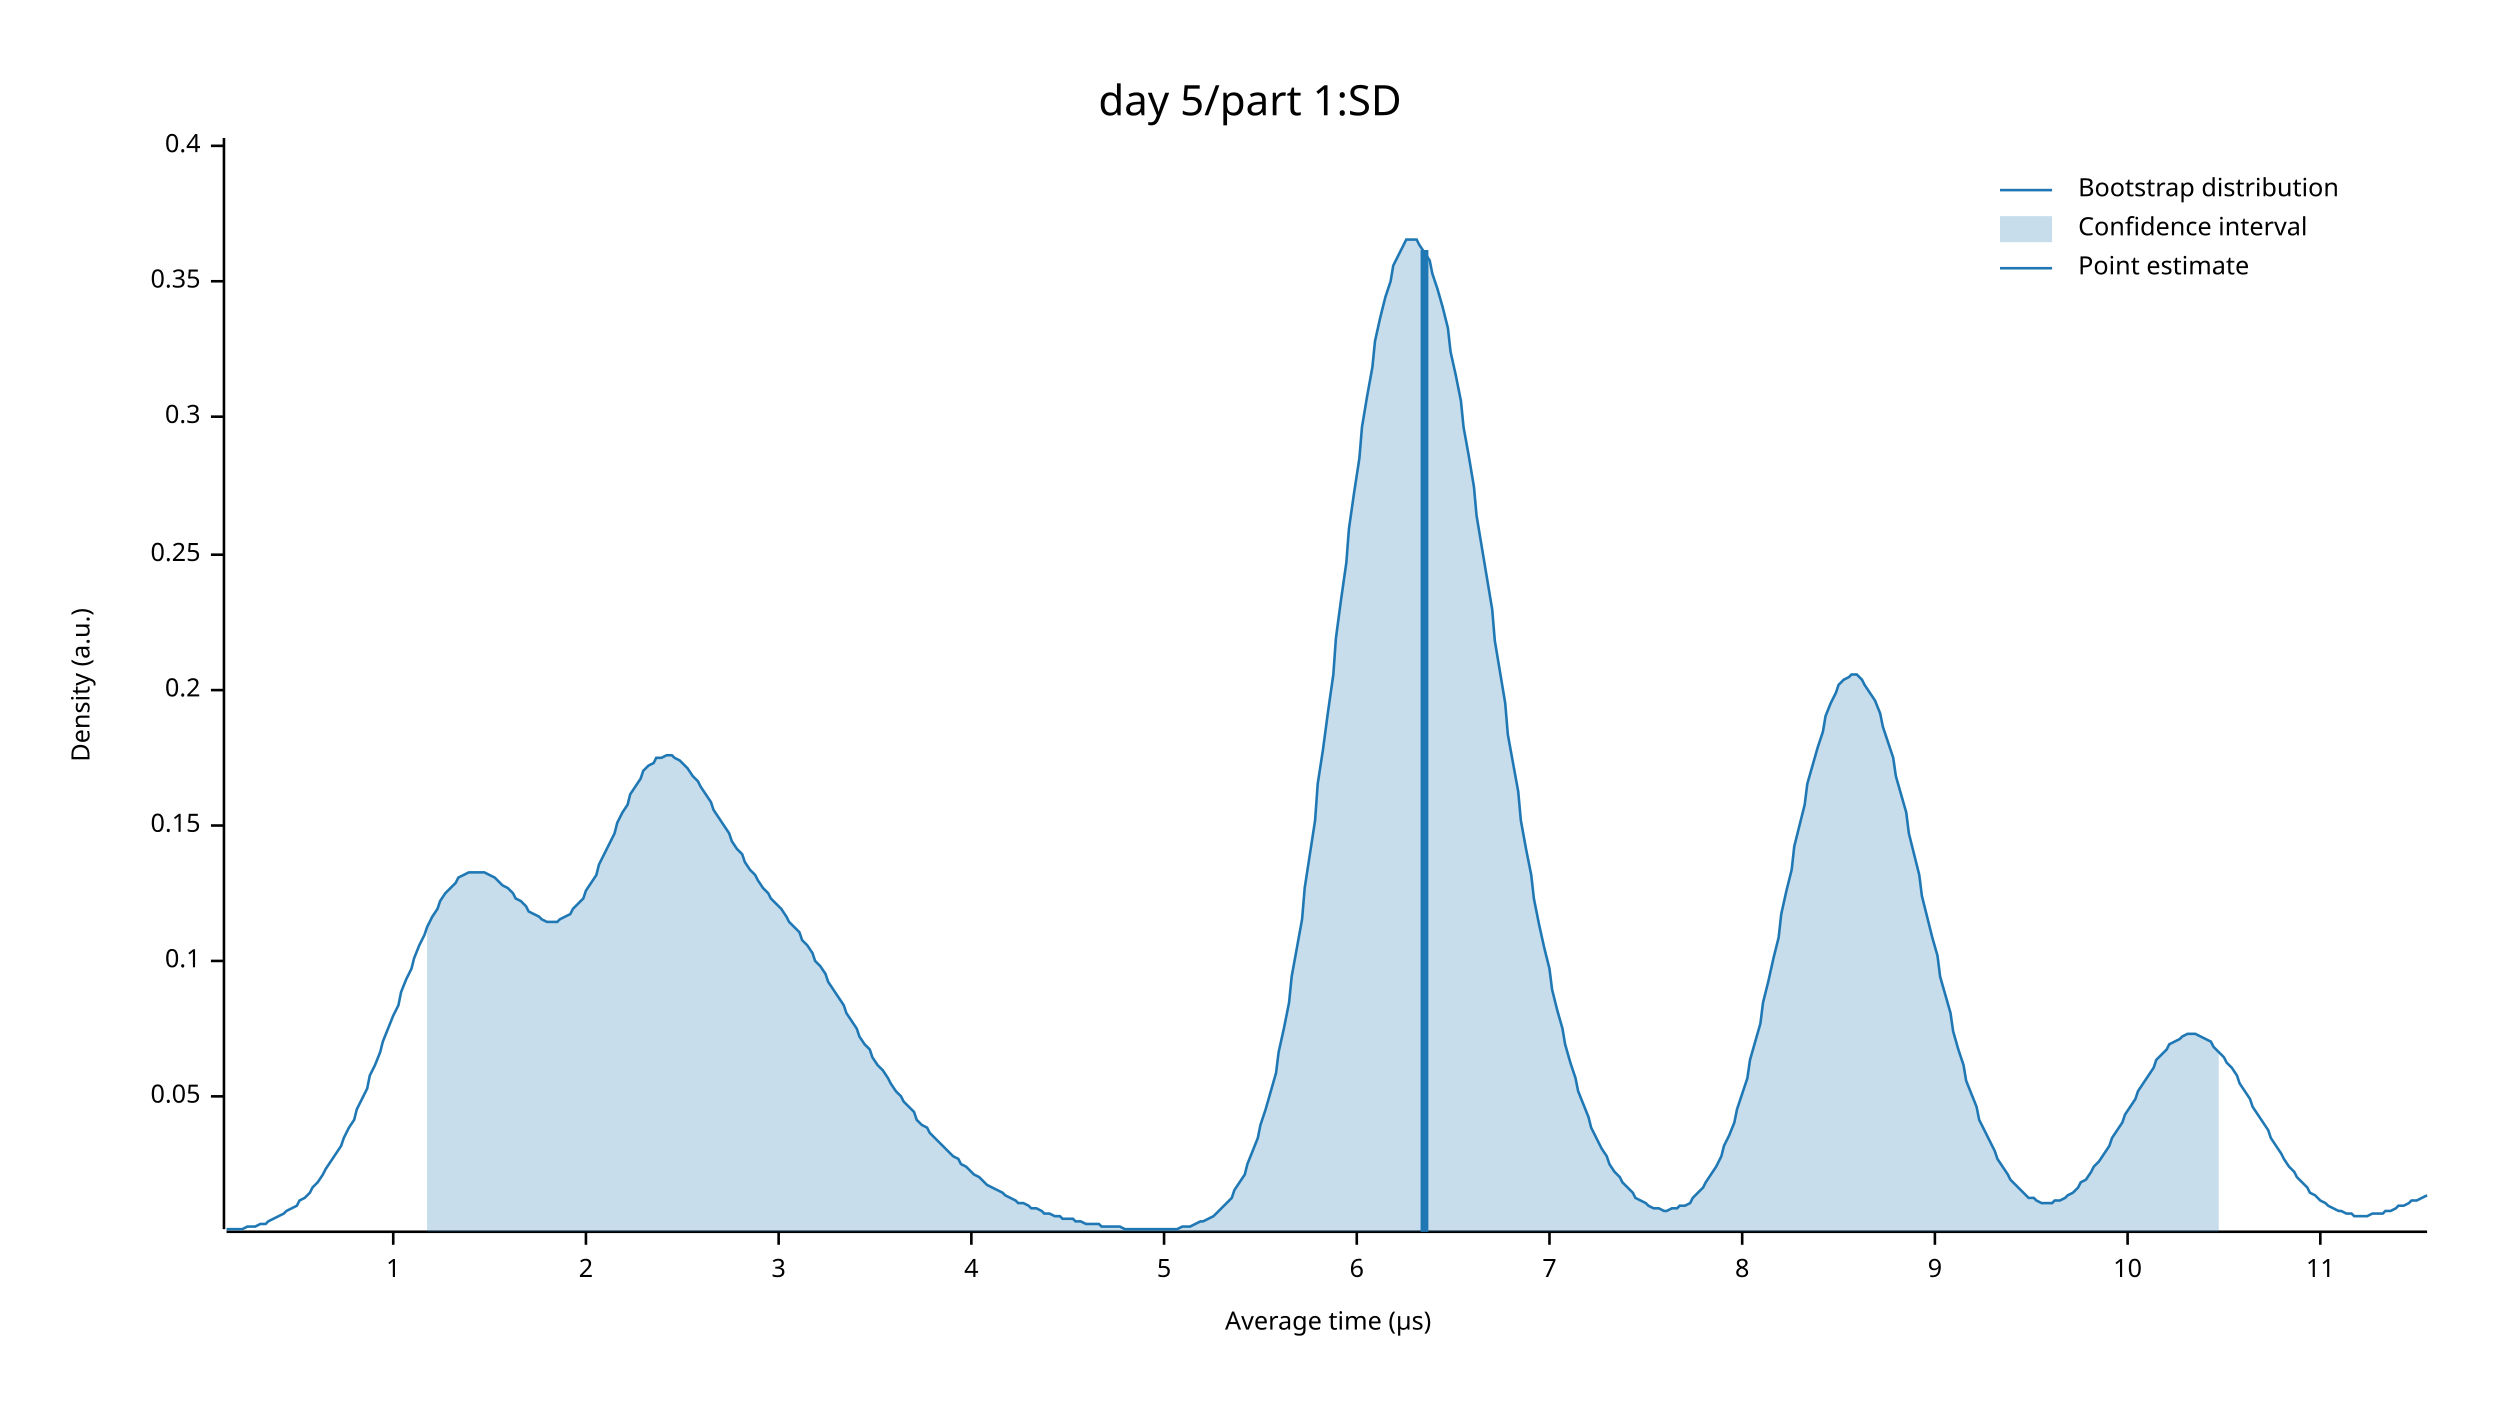
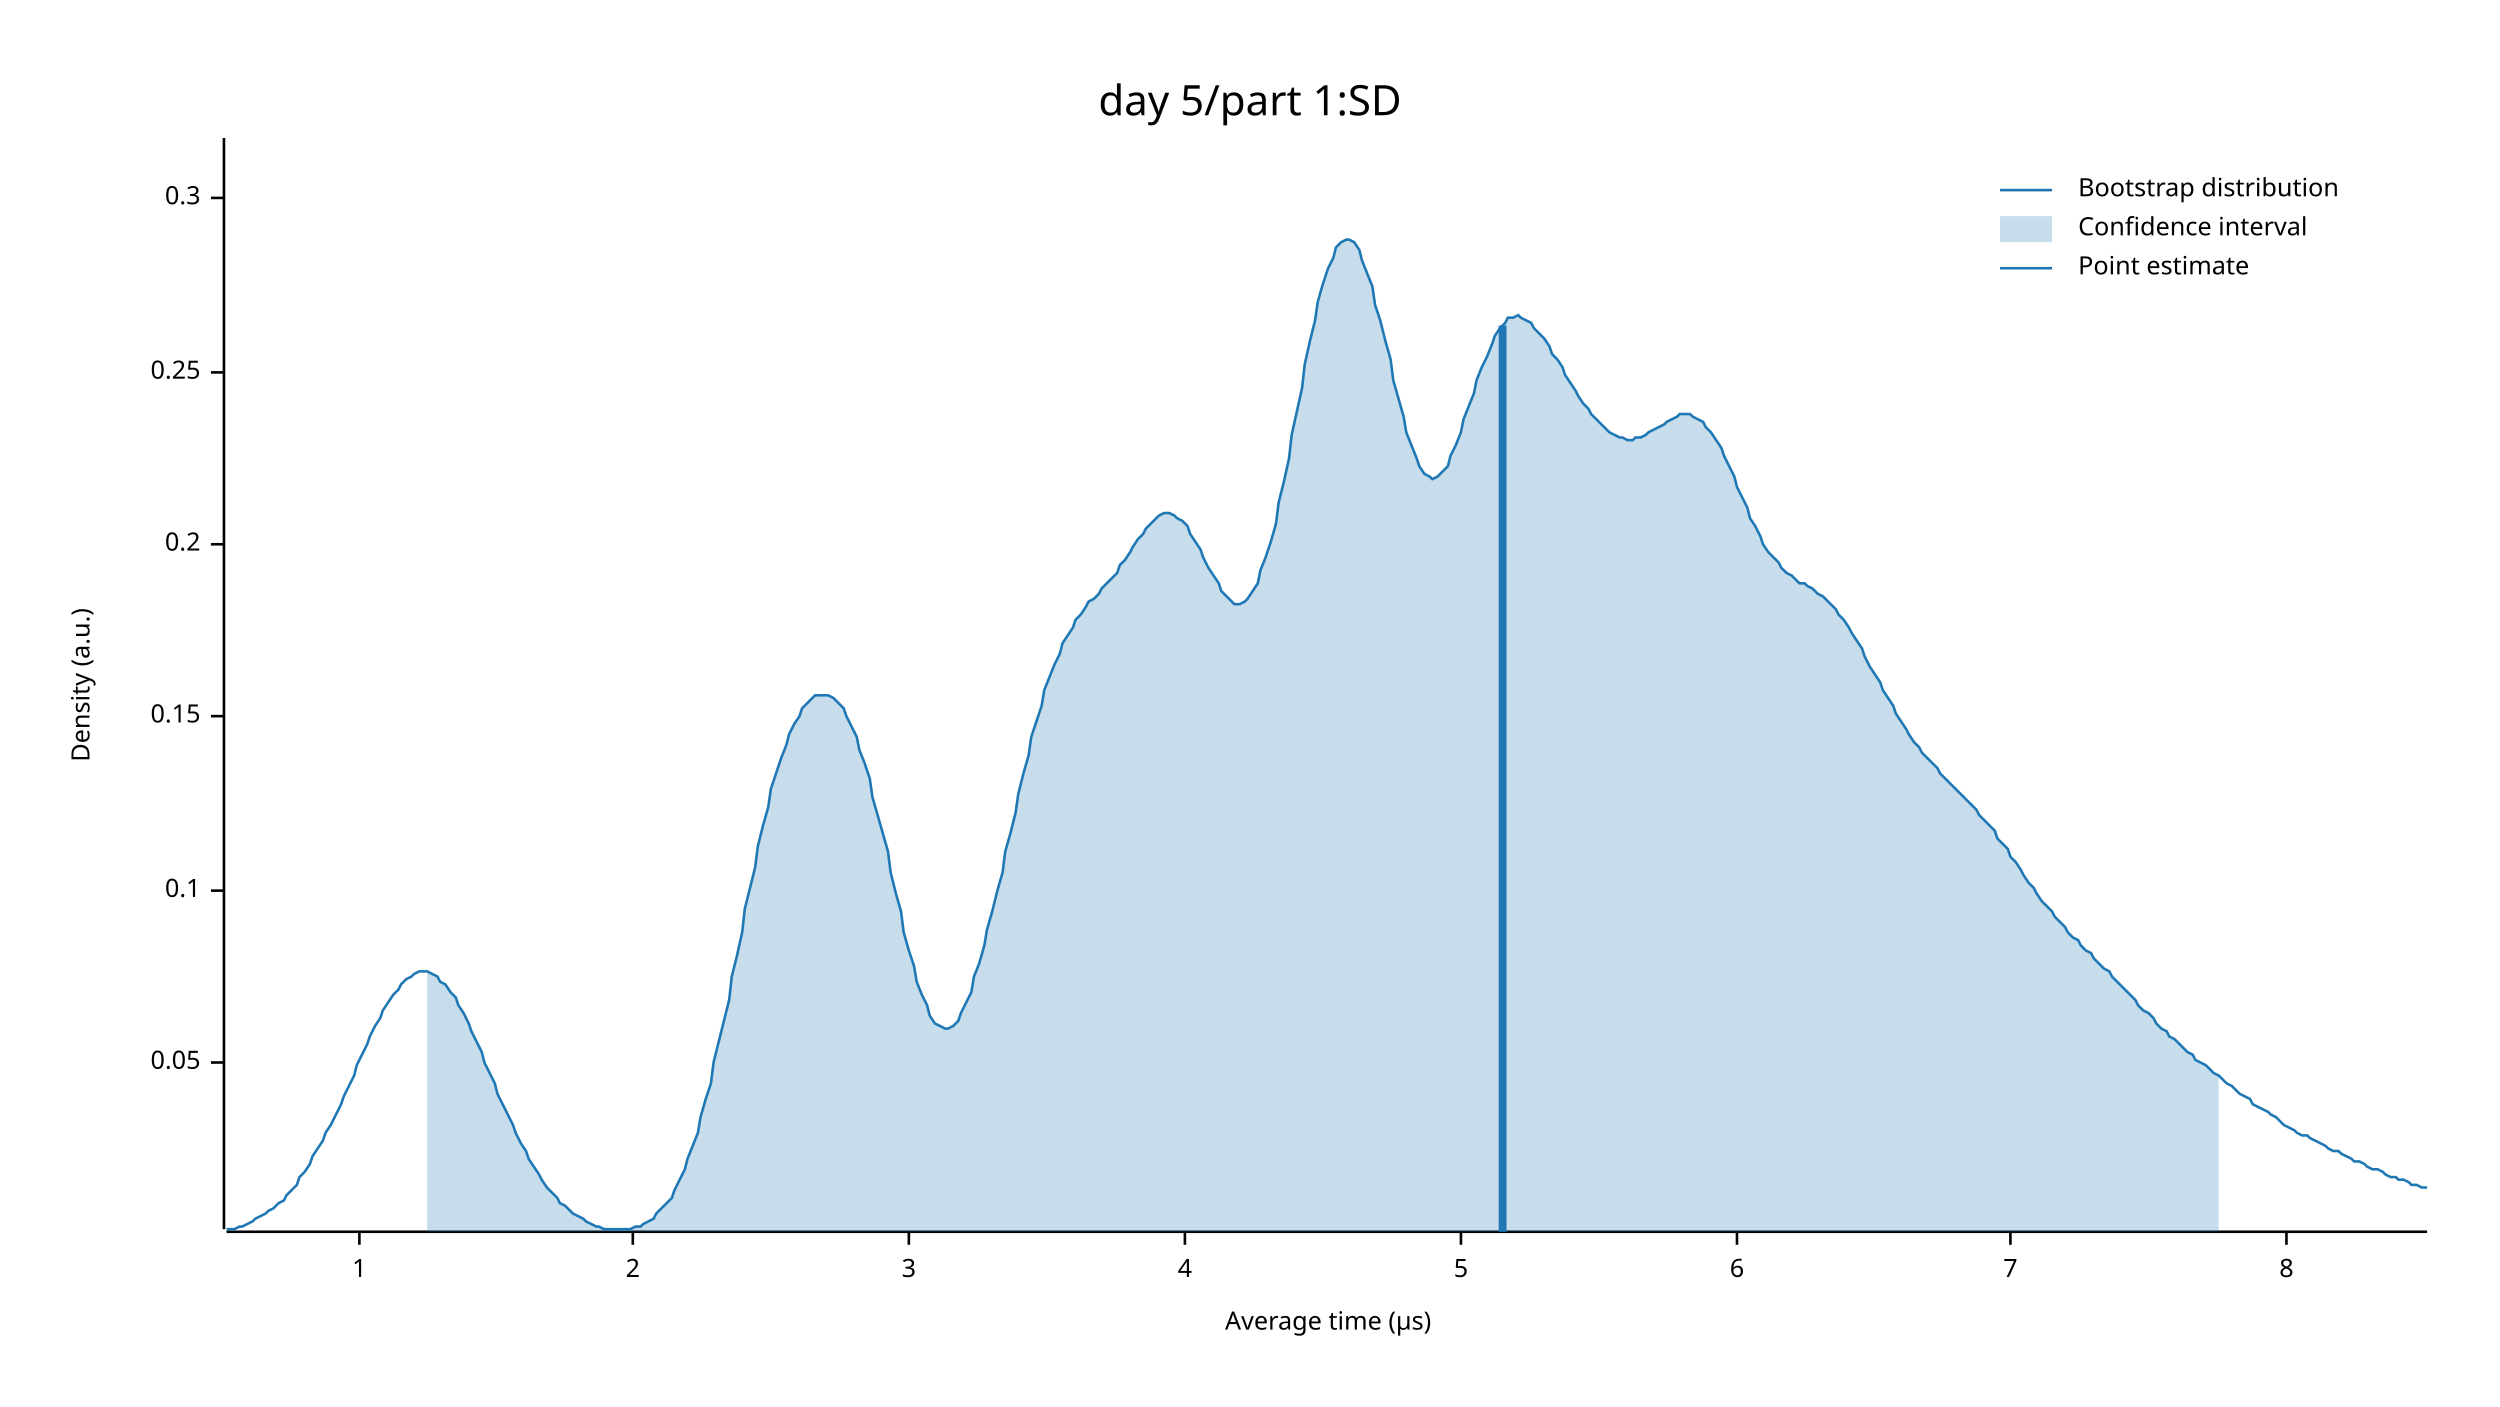
<svg xmlns="http://www.w3.org/2000/svg" width="960" height="540" viewBox="0 0 960 540">
  <text x="480" y="32" dy="0.76em" text-anchor="middle" font-family="sans-serif" font-size="16.129" opacity="1" fill="#000000">
day 5/part 1:SD
</text>
  <text x="27" y="263" dy="0.76em" text-anchor="middle" font-family="sans-serif" font-size="9.677" opacity="1" fill="#000000" transform="rotate(270, 27, 263)">
Density (a.u.)
</text>
  <text x="510" y="513" dy="-0.5ex" text-anchor="middle" font-family="sans-serif" font-size="9.677" opacity="1" fill="#000000">
Average time (µs)
</text>
  <polyline fill="none" opacity="1" stroke="#000000" stroke-width="1" points="86,53 86,472 " />
-   <text x="77" y="421" dy="0.5ex" text-anchor="end" font-family="sans-serif" font-size="9.677" opacity="1" fill="#000000">
+   <text x="77" y="408" dy="0.5ex" text-anchor="end" font-family="sans-serif" font-size="9.677" opacity="1" fill="#000000">
0.05
</text>
-   <polyline fill="none" opacity="1" stroke="#000000" stroke-width="1" points="81,421 86,421 " />
-   <text x="77" y="369" dy="0.5ex" text-anchor="end" font-family="sans-serif" font-size="9.677" opacity="1" fill="#000000">
+   <polyline fill="none" opacity="1" stroke="#000000" stroke-width="1" points="81,408 86,408 " />
+   <text x="77" y="342" dy="0.5ex" text-anchor="end" font-family="sans-serif" font-size="9.677" opacity="1" fill="#000000">
0.1
</text>
-   <polyline fill="none" opacity="1" stroke="#000000" stroke-width="1" points="81,369 86,369 " />
-   <text x="77" y="317" dy="0.5ex" text-anchor="end" font-family="sans-serif" font-size="9.677" opacity="1" fill="#000000">
+   <polyline fill="none" opacity="1" stroke="#000000" stroke-width="1" points="81,342 86,342 " />
+   <text x="77" y="275" dy="0.5ex" text-anchor="end" font-family="sans-serif" font-size="9.677" opacity="1" fill="#000000">
0.15
</text>
-   <polyline fill="none" opacity="1" stroke="#000000" stroke-width="1" points="81,317 86,317 " />
-   <text x="77" y="265" dy="0.5ex" text-anchor="end" font-family="sans-serif" font-size="9.677" opacity="1" fill="#000000">
+   <polyline fill="none" opacity="1" stroke="#000000" stroke-width="1" points="81,275 86,275 " />
+   <text x="77" y="209" dy="0.5ex" text-anchor="end" font-family="sans-serif" font-size="9.677" opacity="1" fill="#000000">
0.2
</text>
-   <polyline fill="none" opacity="1" stroke="#000000" stroke-width="1" points="81,265 86,265 " />
-   <text x="77" y="213" dy="0.5ex" text-anchor="end" font-family="sans-serif" font-size="9.677" opacity="1" fill="#000000">
+   <polyline fill="none" opacity="1" stroke="#000000" stroke-width="1" points="81,209 86,209 " />
+   <text x="77" y="143" dy="0.5ex" text-anchor="end" font-family="sans-serif" font-size="9.677" opacity="1" fill="#000000">
0.25
</text>
-   <polyline fill="none" opacity="1" stroke="#000000" stroke-width="1" points="81,213 86,213 " />
-   <text x="77" y="160" dy="0.5ex" text-anchor="end" font-family="sans-serif" font-size="9.677" opacity="1" fill="#000000">
+   <polyline fill="none" opacity="1" stroke="#000000" stroke-width="1" points="81,143 86,143 " />
+   <text x="77" y="76" dy="0.5ex" text-anchor="end" font-family="sans-serif" font-size="9.677" opacity="1" fill="#000000">
0.3
</text>
-   <polyline fill="none" opacity="1" stroke="#000000" stroke-width="1" points="81,160 86,160 " />
-   <text x="77" y="108" dy="0.5ex" text-anchor="end" font-family="sans-serif" font-size="9.677" opacity="1" fill="#000000">
- 0.35
- </text>
-   <polyline fill="none" opacity="1" stroke="#000000" stroke-width="1" points="81,108 86,108 " />
-   <text x="77" y="56" dy="0.5ex" text-anchor="end" font-family="sans-serif" font-size="9.677" opacity="1" fill="#000000">
- 0.4
- </text>
-   <polyline fill="none" opacity="1" stroke="#000000" stroke-width="1" points="81,56 86,56 " />
+   <polyline fill="none" opacity="1" stroke="#000000" stroke-width="1" points="81,76 86,76 " />
  <polyline fill="none" opacity="1" stroke="#000000" stroke-width="1" points="87,473 932,473 " />
-   <text x="151" y="483" dy="0.76em" text-anchor="middle" font-family="sans-serif" font-size="9.677" opacity="1" fill="#000000">
+   <text x="138" y="483" dy="0.76em" text-anchor="middle" font-family="sans-serif" font-size="9.677" opacity="1" fill="#000000">
1
</text>
-   <polyline fill="none" opacity="1" stroke="#000000" stroke-width="1" points="151,473 151,478 " />
-   <text x="225" y="483" dy="0.76em" text-anchor="middle" font-family="sans-serif" font-size="9.677" opacity="1" fill="#000000">
+   <polyline fill="none" opacity="1" stroke="#000000" stroke-width="1" points="138,473 138,478 " />
+   <text x="243" y="483" dy="0.76em" text-anchor="middle" font-family="sans-serif" font-size="9.677" opacity="1" fill="#000000">
2
</text>
-   <polyline fill="none" opacity="1" stroke="#000000" stroke-width="1" points="225,473 225,478 " />
-   <text x="299" y="483" dy="0.76em" text-anchor="middle" font-family="sans-serif" font-size="9.677" opacity="1" fill="#000000">
+   <polyline fill="none" opacity="1" stroke="#000000" stroke-width="1" points="243,473 243,478 " />
+   <text x="349" y="483" dy="0.76em" text-anchor="middle" font-family="sans-serif" font-size="9.677" opacity="1" fill="#000000">
3
</text>
-   <polyline fill="none" opacity="1" stroke="#000000" stroke-width="1" points="299,473 299,478 " />
-   <text x="373" y="483" dy="0.76em" text-anchor="middle" font-family="sans-serif" font-size="9.677" opacity="1" fill="#000000">
+   <polyline fill="none" opacity="1" stroke="#000000" stroke-width="1" points="349,473 349,478 " />
+   <text x="455" y="483" dy="0.76em" text-anchor="middle" font-family="sans-serif" font-size="9.677" opacity="1" fill="#000000">
4
</text>
-   <polyline fill="none" opacity="1" stroke="#000000" stroke-width="1" points="373,473 373,478 " />
-   <text x="447" y="483" dy="0.76em" text-anchor="middle" font-family="sans-serif" font-size="9.677" opacity="1" fill="#000000">
+   <polyline fill="none" opacity="1" stroke="#000000" stroke-width="1" points="455,473 455,478 " />
+   <text x="561" y="483" dy="0.76em" text-anchor="middle" font-family="sans-serif" font-size="9.677" opacity="1" fill="#000000">
5
</text>
-   <polyline fill="none" opacity="1" stroke="#000000" stroke-width="1" points="447,473 447,478 " />
-   <text x="521" y="483" dy="0.76em" text-anchor="middle" font-family="sans-serif" font-size="9.677" opacity="1" fill="#000000">
+   <polyline fill="none" opacity="1" stroke="#000000" stroke-width="1" points="561,473 561,478 " />
+   <text x="667" y="483" dy="0.76em" text-anchor="middle" font-family="sans-serif" font-size="9.677" opacity="1" fill="#000000">
6
</text>
-   <polyline fill="none" opacity="1" stroke="#000000" stroke-width="1" points="521,473 521,478 " />
-   <text x="595" y="483" dy="0.76em" text-anchor="middle" font-family="sans-serif" font-size="9.677" opacity="1" fill="#000000">
+   <polyline fill="none" opacity="1" stroke="#000000" stroke-width="1" points="667,473 667,478 " />
+   <text x="772" y="483" dy="0.76em" text-anchor="middle" font-family="sans-serif" font-size="9.677" opacity="1" fill="#000000">
7
</text>
-   <polyline fill="none" opacity="1" stroke="#000000" stroke-width="1" points="595,473 595,478 " />
-   <text x="669" y="483" dy="0.76em" text-anchor="middle" font-family="sans-serif" font-size="9.677" opacity="1" fill="#000000">
+   <polyline fill="none" opacity="1" stroke="#000000" stroke-width="1" points="772,473 772,478 " />
+   <text x="878" y="483" dy="0.76em" text-anchor="middle" font-family="sans-serif" font-size="9.677" opacity="1" fill="#000000">
8
</text>
-   <polyline fill="none" opacity="1" stroke="#000000" stroke-width="1" points="669,473 669,478 " />
-   <text x="743" y="483" dy="0.76em" text-anchor="middle" font-family="sans-serif" font-size="9.677" opacity="1" fill="#000000">
- 9
- </text>
-   <polyline fill="none" opacity="1" stroke="#000000" stroke-width="1" points="743,473 743,478 " />
-   <text x="817" y="483" dy="0.76em" text-anchor="middle" font-family="sans-serif" font-size="9.677" opacity="1" fill="#000000">
- 10
- </text>
-   <polyline fill="none" opacity="1" stroke="#000000" stroke-width="1" points="817,473 817,478 " />
-   <text x="891" y="483" dy="0.76em" text-anchor="middle" font-family="sans-serif" font-size="9.677" opacity="1" fill="#000000">
- 11
- </text>
-   <polyline fill="none" opacity="1" stroke="#000000" stroke-width="1" points="891,473 891,478 " />
-   <polyline fill="none" opacity="1" stroke="#1F78B4" stroke-width="1" points="87,472 88,472 90,472 92,472 93,472 95,471 97,471 98,471 100,470 102,470 103,469 105,468 107,467 109,466 110,465 112,464 114,463 115,461 117,460 119,458 120,456 122,454 124,451 125,449 127,446 129,443 131,440 132,437 134,433 136,430 137,426 139,422 141,418 142,413 144,409 146,404 147,400 149,395 151,390 153,386 154,381 156,376 158,372 159,368 161,363 163,359 164,356 166,352 168,349 169,346 171,343 173,341 175,339 176,337 178,336 180,335 181,335 183,335 185,335 186,335 188,336 190,337 191,338 193,340 195,341 197,343 198,345 200,346 202,348 203,350 205,351 207,352 208,353 210,354 212,354 214,354 215,353 217,352 219,351 220,349 222,347 224,345 225,342 227,339 229,336 230,332 232,328 234,324 236,320 237,316 239,312 241,309 242,305 244,302 246,299 247,296 249,294 251,293 252,291 254,291 256,290 258,290 259,291 261,292 263,294 264,295 266,298 268,300 269,302 271,305 273,308 274,311 276,314 278,317 280,320 281,323 283,326 285,328 286,331 288,334 290,336 291,338 293,341 295,343 296,345 298,347 300,349 302,352 303,354 305,356 307,358 308,361 310,363 312,366 313,369 315,371 317,374 318,377 320,380 322,383 324,386 325,389 327,392 329,395 330,398 332,401 334,403 335,406 337,409 339,411 341,414 342,416 344,419 346,421 347,423 349,425 351,427 352,430 354,432 356,433 357,435 359,437 361,439 363,441 364,442 366,444 368,445 369,447 371,448 373,450 374,451 376,452 378,454 379,455 381,456 383,457 385,458 386,459 388,460 390,461 391,462 393,462 395,463 396,464 398,464 400,465 401,466 403,466 405,467 407,467 408,468 410,468 412,468 413,469 415,469 417,470 418,470 420,470 422,470 423,471 425,471 427,471 429,471 430,471 432,472 434,472 435,472 437,472 439,472 440,472 442,472 444,472 445,472 447,472 449,472 451,472 452,472 454,471 456,471 457,471 459,470 461,469 462,469 464,468 466,467 468,465 469,464 471,462 473,460 474,457 476,454 478,451 479,447 481,442 483,437 484,432 486,426 488,419 490,412 491,404 493,395 495,385 496,375 498,364 500,353 501,341 503,328 505,315 506,301 508,288 510,273 512,259 513,245 515,230 517,216 518,203 520,189 522,176 523,164 525,152 527,141 528,131 530,122 532,114 534,108 535,102 537,98 539,94 540,92 542,92 544,92 545,94 547,97 549,100 550,105 552,111 554,118 556,126 557,135 559,144 561,154 562,164 564,175 566,187 567,198 569,210 571,222 573,234 574,246 576,258 578,270 579,282 581,293 583,304 584,315 586,326 588,336 589,345 591,355 593,364 595,372 596,380 598,388 600,395 601,401 603,408 605,414 606,419 608,424 610,429 611,433 613,437 615,441 617,444 618,447 620,450 622,452 623,454 625,456 627,458 628,460 630,461 632,462 633,463 635,464 637,464 639,465 640,465 642,464 644,464 645,463 647,463 649,462 650,460 652,458 654,456 655,454 657,451 659,448 661,444 662,440 664,436 666,431 667,426 669,420 671,414 672,407 674,400 676,393 677,385 679,377 681,368 683,360 684,351 686,342 688,334 689,325 691,317 693,309 694,301 696,294 698,287 700,281 701,275 703,270 705,266 706,263 708,261 710,260 711,259 713,259 715,261 716,263 718,266 720,269 722,274 723,279 725,285 727,291 728,298 730,305 732,312 733,320 735,328 737,336 738,344 740,352 742,360 744,367 745,375 747,382 749,389 750,396 752,403 754,409 755,415 757,420 759,425 760,430 762,434 764,438 766,442 767,445 769,448 771,451 772,453 774,455 776,457 777,458 779,460 781,460 782,461 784,462 786,462 788,462 789,461 791,461 793,460 794,459 796,458 798,456 799,454 801,453 803,450 804,448 806,446 808,443 810,440 811,437 813,434 815,431 816,428 818,425 820,422 821,419 823,416 825,413 827,410 828,407 830,405 832,403 833,401 835,400 837,399 838,398 840,397 842,397 843,397 845,398 847,399 849,400 850,402 852,404 854,406 855,408 857,410 859,413 860,416 862,419 864,422 865,425 867,428 869,431 871,434 872,437 874,440 876,443 877,445 879,448 881,450 882,452 884,454 886,456 887,458 889,459 891,461 893,462 894,463 896,464 898,465 899,465 901,466 903,466 904,467 906,467 908,467 909,467 911,466 913,466 915,466 916,465 918,465 920,464 921,463 923,463 925,462 926,461 928,461 930,460 932,459 " />
-   <polygon opacity="0.25" fill="#1F78B4" points="164,356 166,352 168,349 169,346 171,343 173,341 175,339 176,337 178,336 180,335 181,335 183,335 185,335 186,335 188,336 190,337 191,338 193,340 195,341 197,343 198,345 200,346 202,348 203,350 205,351 207,352 208,353 210,354 212,354 214,354 215,353 217,352 219,351 220,349 222,347 224,345 225,342 227,339 229,336 230,332 232,328 234,324 236,320 237,316 239,312 241,309 242,305 244,302 246,299 247,296 249,294 251,293 252,291 254,291 256,290 258,290 259,291 261,292 263,294 264,295 266,298 268,300 269,302 271,305 273,308 274,311 276,314 278,317 280,320 281,323 283,326 285,328 286,331 288,334 290,336 291,338 293,341 295,343 296,345 298,347 300,349 302,352 303,354 305,356 307,358 308,361 310,363 312,366 313,369 315,371 317,374 318,377 320,380 322,383 324,386 325,389 327,392 329,395 330,398 332,401 334,403 335,406 337,409 339,411 341,414 342,416 344,419 346,421 347,423 349,425 351,427 352,430 354,432 356,433 357,435 359,437 361,439 363,441 364,442 366,444 368,445 369,447 371,448 373,450 374,451 376,452 378,454 379,455 381,456 383,457 385,458 386,459 388,460 390,461 391,462 393,462 395,463 396,464 398,464 400,465 401,466 403,466 405,467 407,467 408,468 410,468 412,468 413,469 415,469 417,470 418,470 420,470 422,470 423,471 425,471 427,471 429,471 430,471 432,472 434,472 435,472 437,472 439,472 440,472 442,472 444,472 445,472 447,472 449,472 451,472 452,472 454,471 456,471 457,471 459,470 461,469 462,469 464,468 466,467 468,465 469,464 471,462 473,460 474,457 476,454 478,451 479,447 481,442 483,437 484,432 486,426 488,419 490,412 491,404 493,395 495,385 496,375 498,364 500,353 501,341 503,328 505,315 506,301 508,288 510,273 512,259 513,245 515,230 517,216 518,203 520,189 522,176 523,164 525,152 527,141 528,131 530,122 532,114 534,108 535,102 537,98 539,94 540,92 542,92 544,92 545,94 547,97 549,100 550,105 552,111 554,118 556,126 557,135 559,144 561,154 562,164 564,175 566,187 567,198 569,210 571,222 573,234 574,246 576,258 578,270 579,282 581,293 583,304 584,315 586,326 588,336 589,345 591,355 593,364 595,372 596,380 598,388 600,395 601,401 603,408 605,414 606,419 608,424 610,429 611,433 613,437 615,441 617,444 618,447 620,450 622,452 623,454 625,456 627,458 628,460 630,461 632,462 633,463 635,464 637,464 639,465 640,465 642,464 644,464 645,463 647,463 649,462 650,460 652,458 654,456 655,454 657,451 659,448 661,444 662,440 664,436 666,431 667,426 669,420 671,414 672,407 674,400 676,393 677,385 679,377 681,368 683,360 684,351 686,342 688,334 689,325 691,317 693,309 694,301 696,294 698,287 700,281 701,275 703,270 705,266 706,263 708,261 710,260 711,259 713,259 715,261 716,263 718,266 720,269 722,274 723,279 725,285 727,291 728,298 730,305 732,312 733,320 735,328 737,336 738,344 740,352 742,360 744,367 745,375 747,382 749,389 750,396 752,403 754,409 755,415 757,420 759,425 760,430 762,434 764,438 766,442 767,445 769,448 771,451 772,453 774,455 776,457 777,458 779,460 781,460 782,461 784,462 786,462 788,462 789,461 791,461 793,460 794,459 796,458 798,456 799,454 801,453 803,450 804,448 806,446 808,443 810,440 811,437 813,434 815,431 816,428 818,425 820,422 821,419 823,416 825,413 827,410 828,407 830,405 832,403 833,401 835,400 837,399 838,398 840,397 842,397 843,397 845,398 847,399 849,400 850,402 852,404 852,473 164,473 " />
-   <polyline fill="none" opacity="1" stroke="#1F78B4" stroke-width="3" points="547,473 547,96 " />
+   <polyline fill="none" opacity="1" stroke="#000000" stroke-width="1" points="878,473 878,478 " />
+   <polyline fill="none" opacity="1" stroke="#1F78B4" stroke-width="1" points="87,472 88,472 90,472 92,471 93,471 95,470 97,469 98,468 100,467 102,466 103,465 105,464 107,462 109,461 110,459 112,457 114,455 115,452 117,450 119,447 120,444 122,441 124,438 125,435 127,432 129,428 131,424 132,421 134,417 136,413 137,409 139,405 141,401 142,398 144,394 146,391 147,388 149,385 151,382 153,380 154,378 156,376 158,375 159,374 161,373 163,373 164,373 166,374 168,375 169,377 171,378 173,381 175,383 176,386 178,389 180,393 181,396 183,400 185,404 186,408 188,412 190,416 191,420 193,424 195,428 197,432 198,435 200,439 202,442 203,445 205,448 207,451 208,453 210,456 212,458 214,460 215,462 217,463 219,465 220,466 222,467 224,468 225,469 227,470 229,471 230,471 232,472 234,472 236,472 237,472 239,472 241,472 242,472 244,471 246,471 247,470 249,469 251,468 252,466 254,464 256,462 258,460 259,457 261,453 263,449 264,445 266,440 268,435 269,429 271,422 273,416 274,408 276,400 278,392 280,384 281,375 283,367 285,358 286,349 288,341 290,333 291,325 293,317 295,310 296,303 298,297 300,291 302,286 303,282 305,278 307,275 308,272 310,270 312,268 313,267 315,267 317,267 318,267 320,268 322,270 324,272 325,275 327,279 329,283 330,288 332,293 334,299 335,306 337,313 339,320 341,327 342,335 344,343 346,350 347,358 349,365 351,371 352,377 354,382 356,386 357,390 359,393 361,394 363,395 364,395 366,394 368,392 369,389 371,385 373,381 374,375 376,370 378,363 379,357 381,350 383,342 385,335 386,327 388,320 390,312 391,305 393,297 395,290 396,283 398,277 400,271 401,265 403,260 405,255 407,251 408,247 410,244 412,241 413,238 415,236 417,233 418,231 420,230 422,228 423,226 425,224 427,222 429,220 430,217 432,215 434,212 435,210 437,207 439,205 440,203 442,201 444,199 445,198 447,197 449,197 451,198 452,199 454,200 456,202 457,205 459,208 461,211 462,214 464,218 466,221 468,224 469,227 471,229 473,231 474,232 476,232 478,231 479,230 481,227 483,224 484,219 486,214 488,208 490,201 491,193 493,185 495,176 496,167 498,158 500,149 501,140 503,131 505,123 506,116 508,109 510,103 512,99 513,95 515,93 517,92 518,92 520,93 522,96 523,100 525,105 527,110 528,117 530,123 532,131 534,138 535,146 537,153 539,160 540,166 542,171 544,176 545,179 547,182 549,183 550,184 552,183 554,181 556,179 557,175 559,171 561,166 562,161 564,156 566,151 567,146 569,141 571,137 573,132 574,129 576,126 578,124 579,122 581,122 583,121 584,122 586,123 588,124 589,126 591,128 593,130 595,133 596,136 598,138 600,141 601,144 603,147 605,150 606,152 608,155 610,157 611,159 613,161 615,163 617,165 618,166 620,167 622,168 623,168 625,169 627,169 628,168 630,168 632,167 633,166 635,165 637,164 639,163 640,162 642,161 644,160 645,159 647,159 649,159 650,160 652,161 654,162 655,164 657,166 659,169 661,172 662,175 664,179 666,183 667,187 669,191 671,195 672,199 674,202 676,206 677,209 679,212 681,214 683,216 684,218 686,220 688,221 689,222 691,224 693,224 694,225 696,226 698,228 700,229 701,230 703,232 705,234 706,236 708,238 710,241 711,243 713,246 715,249 716,252 718,256 720,259 722,262 723,265 725,268 727,271 728,274 730,277 732,280 733,282 735,285 737,287 738,289 740,291 742,293 744,295 745,297 747,299 749,301 750,302 752,304 754,306 755,307 757,309 759,311 760,313 762,315 764,317 766,319 767,322 769,324 771,326 772,329 774,331 776,334 777,336 779,339 781,341 782,343 784,346 786,348 788,350 789,352 791,354 793,356 794,358 796,360 798,361 799,363 801,365 803,366 804,368 806,370 808,372 810,373 811,375 813,377 815,379 816,380 818,382 820,384 821,386 823,388 825,389 827,391 828,393 830,395 832,396 833,398 835,399 837,401 838,402 840,404 842,405 843,407 845,408 847,409 849,411 850,412 852,413 854,415 855,416 857,417 859,419 860,420 862,421 864,422 865,424 867,425 869,426 871,427 872,428 874,429 876,431 877,432 879,433 881,434 882,435 884,436 886,436 887,437 889,438 891,439 893,440 894,441 896,442 898,442 899,443 901,444 903,445 904,446 906,446 908,447 909,448 911,449 913,449 915,450 916,451 918,452 920,452 921,453 923,453 925,454 926,455 928,455 930,456 932,456 " />
+   <polygon opacity="0.25" fill="#1F78B4" points="164,373 166,374 168,375 169,377 171,378 173,381 175,383 176,386 178,389 180,393 181,396 183,400 185,404 186,408 188,412 190,416 191,420 193,424 195,428 197,432 198,435 200,439 202,442 203,445 205,448 207,451 208,453 210,456 212,458 214,460 215,462 217,463 219,465 220,466 222,467 224,468 225,469 227,470 229,471 230,471 232,472 234,472 236,472 237,472 239,472 241,472 242,472 244,471 246,471 247,470 249,469 251,468 252,466 254,464 256,462 258,460 259,457 261,453 263,449 264,445 266,440 268,435 269,429 271,422 273,416 274,408 276,400 278,392 280,384 281,375 283,367 285,358 286,349 288,341 290,333 291,325 293,317 295,310 296,303 298,297 300,291 302,286 303,282 305,278 307,275 308,272 310,270 312,268 313,267 315,267 317,267 318,267 320,268 322,270 324,272 325,275 327,279 329,283 330,288 332,293 334,299 335,306 337,313 339,320 341,327 342,335 344,343 346,350 347,358 349,365 351,371 352,377 354,382 356,386 357,390 359,393 361,394 363,395 364,395 366,394 368,392 369,389 371,385 373,381 374,375 376,370 378,363 379,357 381,350 383,342 385,335 386,327 388,320 390,312 391,305 393,297 395,290 396,283 398,277 400,271 401,265 403,260 405,255 407,251 408,247 410,244 412,241 413,238 415,236 417,233 418,231 420,230 422,228 423,226 425,224 427,222 429,220 430,217 432,215 434,212 435,210 437,207 439,205 440,203 442,201 444,199 445,198 447,197 449,197 451,198 452,199 454,200 456,202 457,205 459,208 461,211 462,214 464,218 466,221 468,224 469,227 471,229 473,231 474,232 476,232 478,231 479,230 481,227 483,224 484,219 486,214 488,208 490,201 491,193 493,185 495,176 496,167 498,158 500,149 501,140 503,131 505,123 506,116 508,109 510,103 512,99 513,95 515,93 517,92 518,92 520,93 522,96 523,100 525,105 527,110 528,117 530,123 532,131 534,138 535,146 537,153 539,160 540,166 542,171 544,176 545,179 547,182 549,183 550,184 552,183 554,181 556,179 557,175 559,171 561,166 562,161 564,156 566,151 567,146 569,141 571,137 573,132 574,129 576,126 578,124 579,122 581,122 583,121 584,122 586,123 588,124 589,126 591,128 593,130 595,133 596,136 598,138 600,141 601,144 603,147 605,150 606,152 608,155 610,157 611,159 613,161 615,163 617,165 618,166 620,167 622,168 623,168 625,169 627,169 628,168 630,168 632,167 633,166 635,165 637,164 639,163 640,162 642,161 644,160 645,159 647,159 649,159 650,160 652,161 654,162 655,164 657,166 659,169 661,172 662,175 664,179 666,183 667,187 669,191 671,195 672,199 674,202 676,206 677,209 679,212 681,214 683,216 684,218 686,220 688,221 689,222 691,224 693,224 694,225 696,226 698,228 700,229 701,230 703,232 705,234 706,236 708,238 710,241 711,243 713,246 715,249 716,252 718,256 720,259 722,262 723,265 725,268 727,271 728,274 730,277 732,280 733,282 735,285 737,287 738,289 740,291 742,293 744,295 745,297 747,299 749,301 750,302 752,304 754,306 755,307 757,309 759,311 760,313 762,315 764,317 766,319 767,322 769,324 771,326 772,329 774,331 776,334 777,336 779,339 781,341 782,343 784,346 786,348 788,350 789,352 791,354 793,356 794,358 796,360 798,361 799,363 801,365 803,366 804,368 806,370 808,372 810,373 811,375 813,377 815,379 816,380 818,382 820,384 821,386 823,388 825,389 827,391 828,393 830,395 832,396 833,398 835,399 837,401 838,402 840,404 842,405 843,407 845,408 847,409 849,411 850,412 852,413 852,473 164,473 " />
+   <polyline fill="none" opacity="1" stroke="#1F78B4" stroke-width="3" points="577,473 577,125 " />
  <text x="798" y="68" dy="0.76em" text-anchor="start" font-family="sans-serif" font-size="9.677" opacity="1" fill="#000000">
Bootstrap distribution
</text>
  <text x="798" y="83" dy="0.76em" text-anchor="start" font-family="sans-serif" font-size="9.677" opacity="1" fill="#000000">
Confidence interval
</text>
  <text x="798" y="98" dy="0.76em" text-anchor="start" font-family="sans-serif" font-size="9.677" opacity="1" fill="#000000">
Point estimate
</text>
  <polyline fill="none" opacity="1" stroke="#1F78B4" stroke-width="1" points="768,73 788,73 " />
  <rect x="768" y="83" width="20" height="10" opacity="0.25" fill="#1F78B4" stroke="none" />
  <polyline fill="none" opacity="1" stroke="#1F78B4" stroke-width="1" points="768,103 788,103 " />
</svg>
